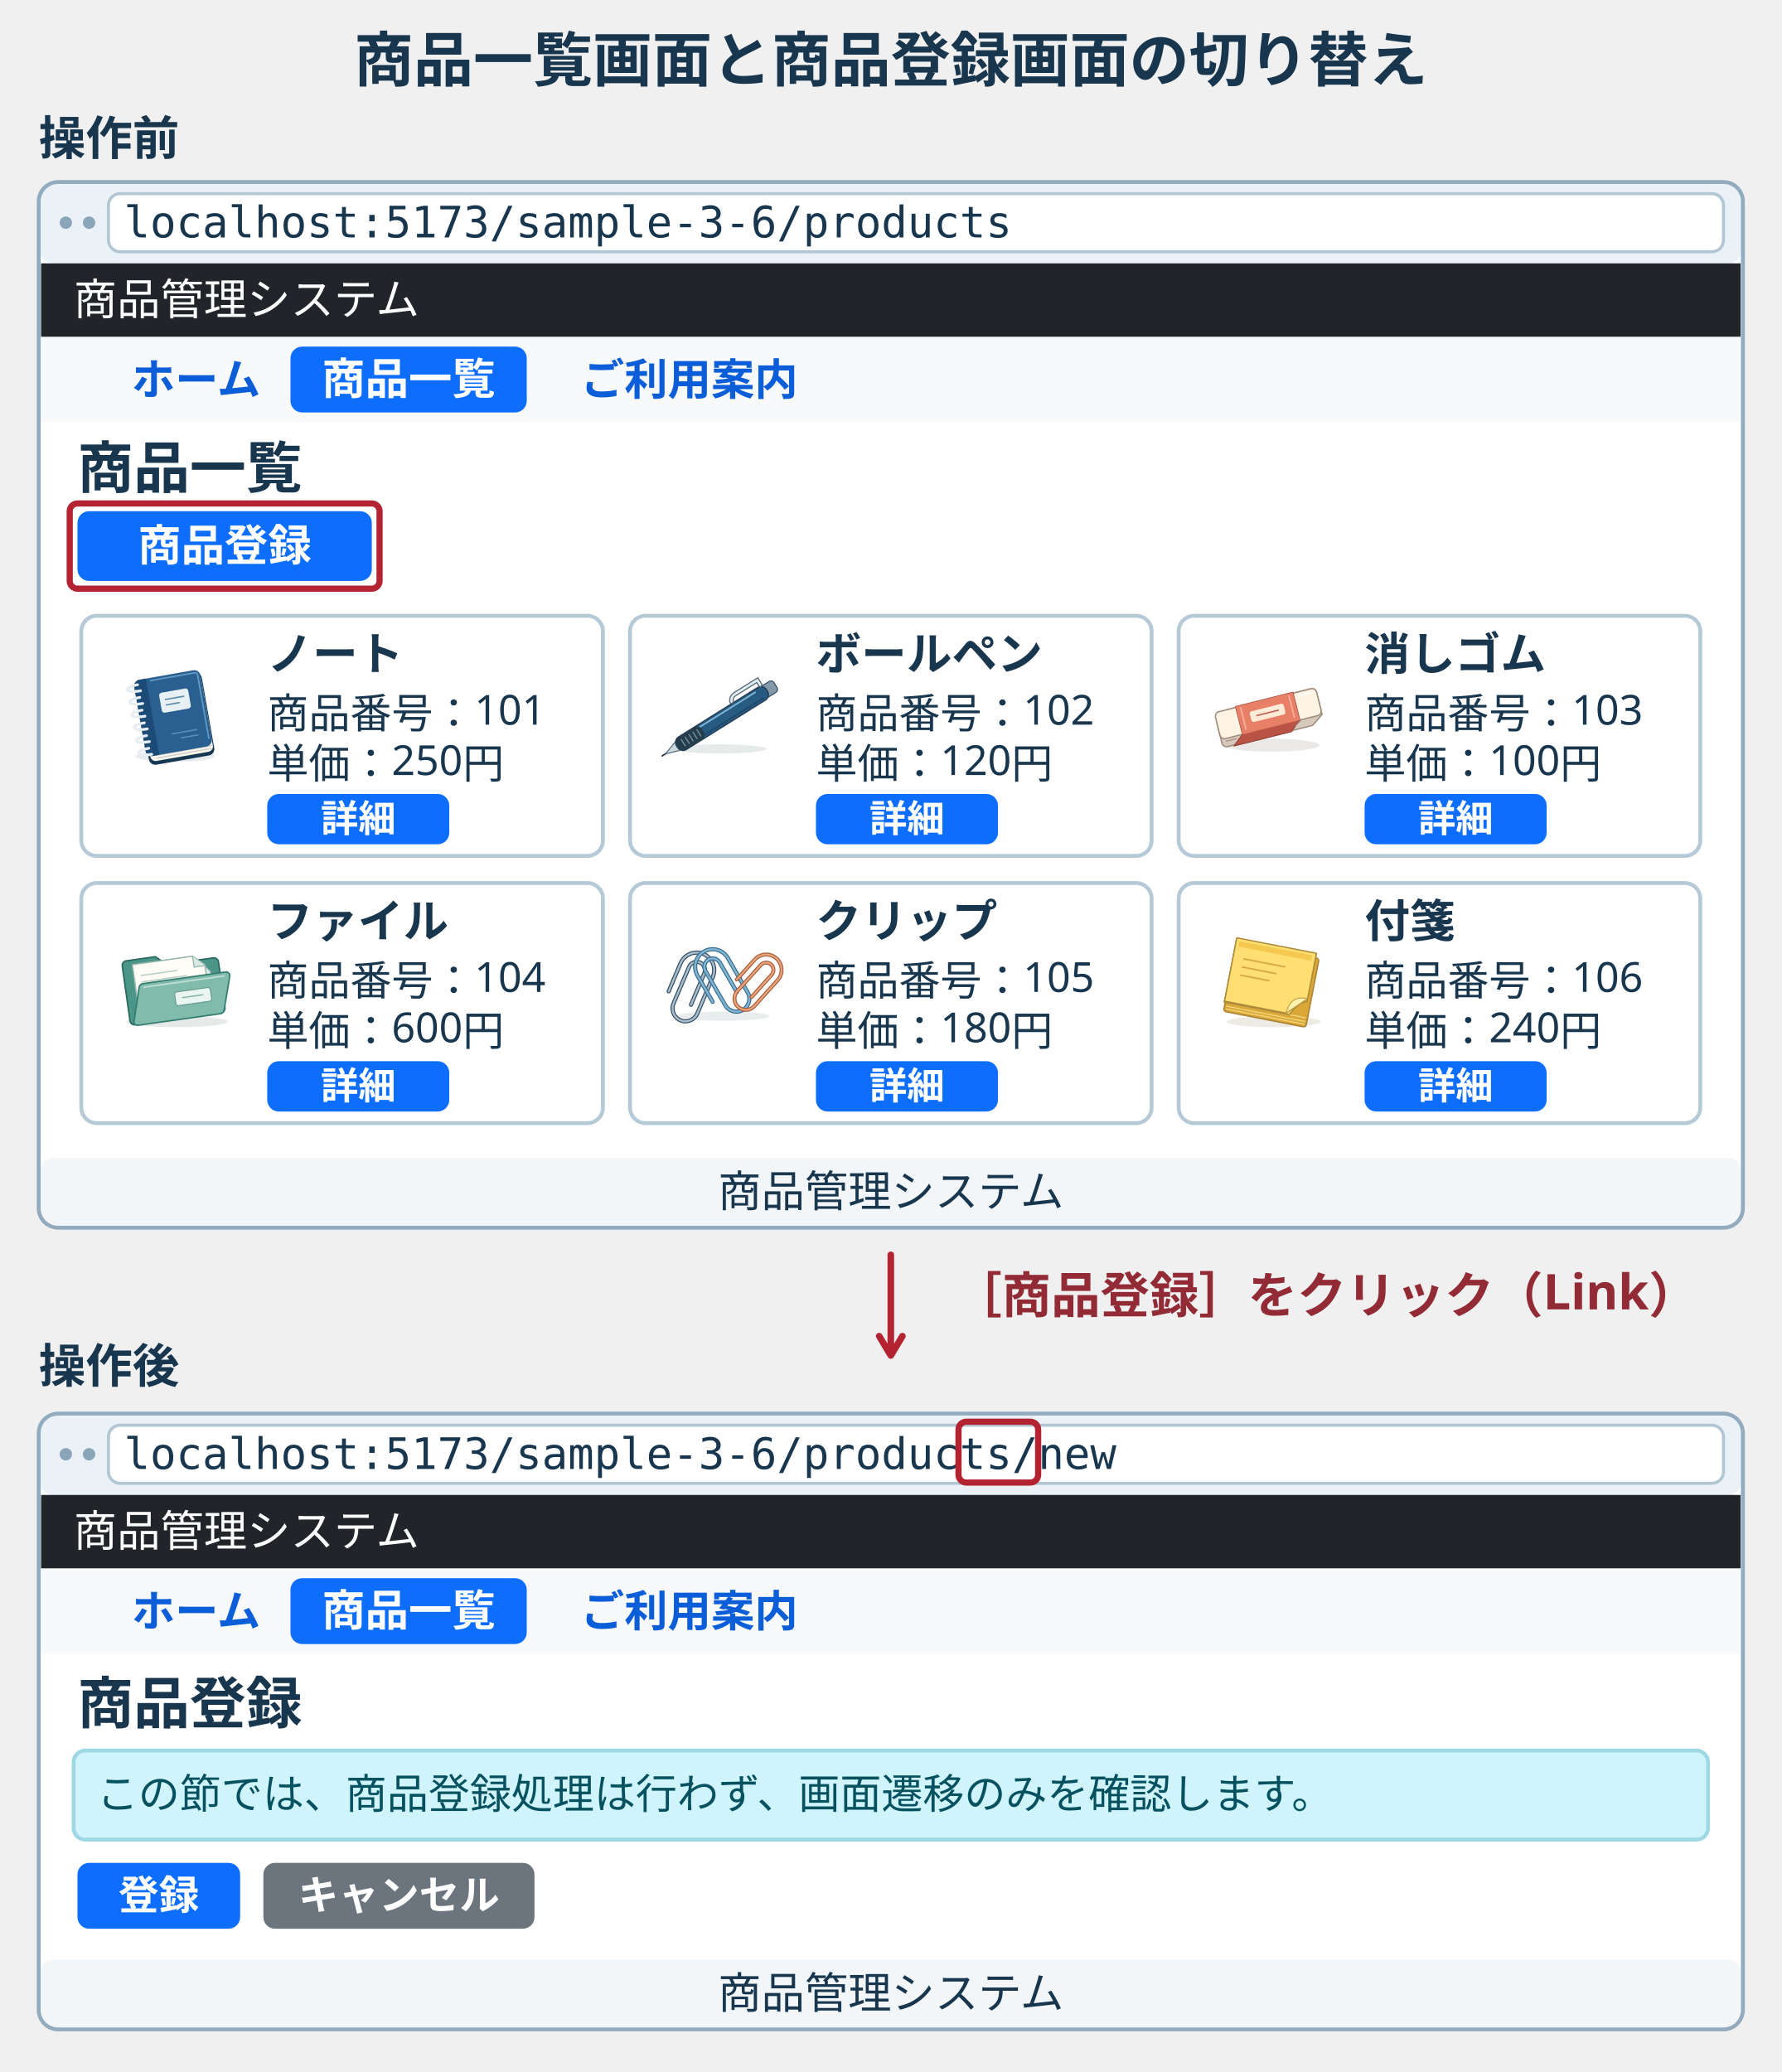
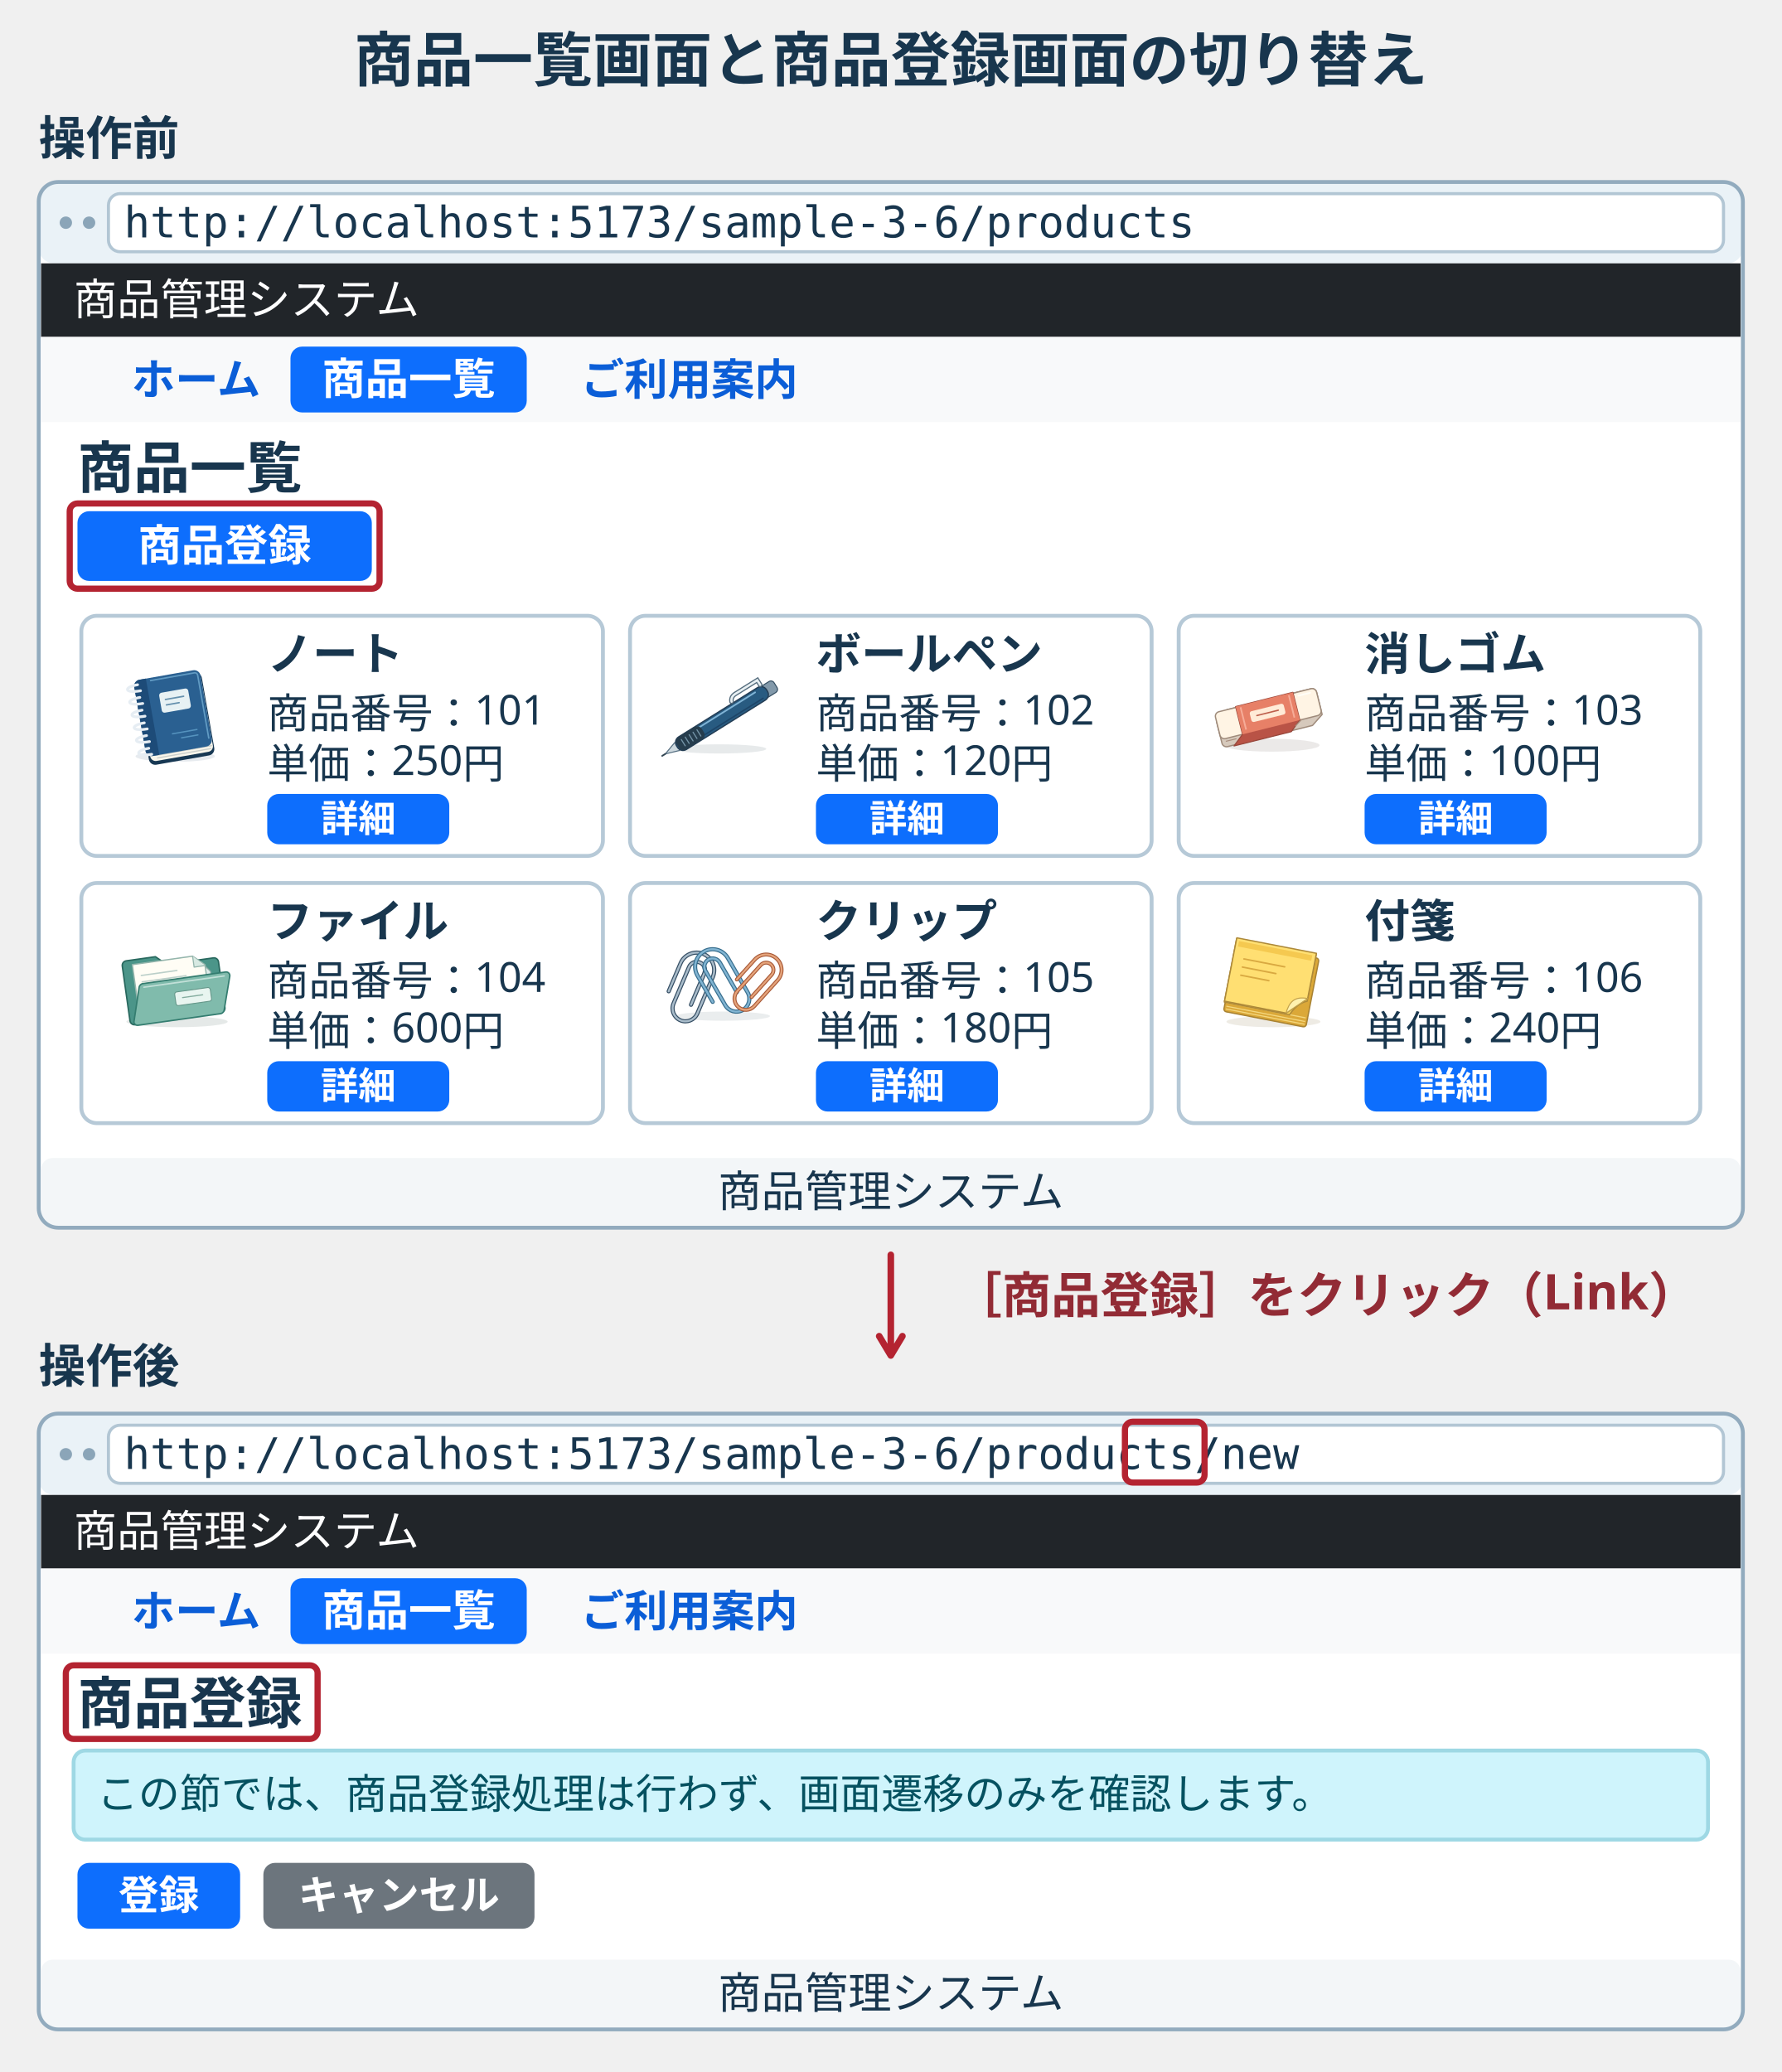
<svg xmlns="http://www.w3.org/2000/svg" width="460" height="535" viewBox="0 0 460 535" font-family="Meiryo, sans-serif" role="img">
  <text x="230" y="21" font-size="15.4" fill="#18364e" text-anchor="middle" font-weight="700">商品一覧画面と商品登録画面の切り替え</text>
  <text x="10" y="40" font-size="12.1" fill="#18364e" text-anchor="start" font-weight="700">操作前</text>
  <rect x="10" y="47" width="440" height="270" rx="4" fill="#fff" />
  <rect x="10" y="47" width="440" height="21" rx="4" fill="#eaf2f7" />
  <circle cx="17" cy="57.5" r="1.6" fill="#8ba5b8" />
  <circle cx="23" cy="57.5" r="1.6" fill="#8ba5b8" />
  <rect x="28" y="50" width="417" height="15" rx="3" fill="#fff" stroke="#b2c6d4" stroke-width="0.8" />
-   <text x="32.00 38.19 44.37 50.56 56.74 62.93 69.11 75.30 81.48 87.67 93.85 100.04 106.22 112.41 118.59 124.78 130.96 137.15 143.33 149.52 155.70 161.89 168.07 174.26 180.44 186.63 192.82 199.00 205.19 211.37 217.56 223.74 229.93 236.11" y="61.3" font-size="11.2" fill="#18364e" font-family="Consolas, MS Gothic, monospace" xml:space="preserve">localhost:5173/sample-3-6/products</text>
+   <text x="32.00 38.19 44.37 50.56 56.75 62.93 69.12 75.31 81.50 87.68 93.87 100.06 106.24 112.43 118.62 124.80 130.99 137.18 143.36 149.55 155.74 161.92 168.11 174.30 180.49 186.67 192.86 199.05 205.23 211.42 217.61 223.79 229.98 236.17 242.35 248.54 254.73 260.91 267.10 273.29 279.48" y="61.3" font-size="11.2" fill="#18364e" font-family="Consolas, MS Gothic, monospace" xml:space="preserve">http://localhost:5173/sample-3-6/products</text>
  <rect x="10.6" y="68" width="438.8" height="19" rx="0" fill="#212529" />
  <text x="19" y="81.3" font-size="11.2" fill="#fff" text-anchor="start">商品管理システム</text>
  <rect x="10.6" y="87" width="438.8" height="22" rx="0" fill="#f8f9fa" />
  <text x="34" y="102" font-size="11.2" fill="#0b5ed7" text-anchor="start" font-weight="700">ホーム</text>
  <rect x="75" y="89.5" width="61" height="17" rx="3" fill="#0d6efd" />
  <text x="105.5" y="101.808" font-size="11.2" fill="#fff" text-anchor="middle" font-weight="700">商品一覧</text>
  <text x="150" y="102" font-size="11.2" fill="#0b5ed7" text-anchor="start" font-weight="700">ご利用案内</text>
  <rect x="10.6" y="299" width="438.8" height="17.5" rx="3" fill="#f3f6f8" />
  <text x="230.0" y="311.6" font-size="11.2" fill="#18364e" text-anchor="middle">商品管理システム</text>
  <rect x="10" y="47" width="440" height="270" rx="5" fill="none" stroke="#92abbe" stroke-width="1" />
  <text x="20" y="126" font-size="14.5" fill="#18364e" text-anchor="start" font-weight="700">商品一覧</text>
  <rect x="20" y="132" width="76" height="18" rx="3" fill="#0d6efd" />
  <text x="58.0" y="144.808" font-size="11.2" fill="#fff" text-anchor="middle" font-weight="700">商品登録</text>
  <rect x="18" y="130" width="80" height="22" rx="2" fill="none" stroke="#b42331" stroke-width="1.6" />
  <rect x="21.0" y="159" width="134.67" height="62" rx="4" fill="#fff" stroke="#b6c9d7" stroke-width="1" />
  <g transform="translate(25.0 171) scale(0.238)">
    <ellipse cx="85" cy="102" rx="43" ry="6" fill="#24456b" opacity=".11" />
    <g transform="rotate(-10 84 60)">
      <rect x="49" y="16" width="72" height="91" rx="7" fill="#173853" />
      <rect x="51" y="18" width="69" height="85" rx="6" fill="#f9f6eb" />
      <path d="M58 97h61m-61 3h60" fill="none" stroke="#cbcfcb" stroke-width="1.3" />
      <rect x="47" y="13" width="73" height="84" rx="7" fill="#2a6091" />
      <path d="M54 13h7v84h-7a7 7 0 0 1-7-7V20a7 7 0 0 1 7-7Z" fill="#1d4b78" />
      <path d="M65 16h49a3 3 0 0 1 3 3v70" fill="none" stroke="#619bc3" stroke-width="1.6" />
      <rect x="72" y="31" width="32" height="22" rx="3" fill="#e7f1f4" />
      <path d="M78 39h20m-20 6h14" stroke="#6590ad" stroke-width="1.6" stroke-linecap="round" />
      <path d="M79 77h27m-18 6h18" stroke="#5593be" stroke-width="1.4" stroke-linecap="round" />
      <g fill="none" stroke="#e6edf3" stroke-width="3" stroke-linecap="round">
        <path d="M53 25c-18 0-18-7-2-7m2 21c-18 0-18-7-2-7m2 21c-18 0-18-7-2-7m2 21c-18 0-18-7-2-7m2 21c-18 0-18-7-2-7m2 21c-18 0-18-7-2-7" />
      </g>
    </g>
  </g>
  <text x="69.0" y="173" font-size="11.7" fill="#18364e" text-anchor="start" font-weight="700">ノート</text>
  <text x="69.0" y="188" font-size="10.7" fill="#18364e" text-anchor="start">商品番号：101</text>
  <text x="69.0" y="201" font-size="10.7" fill="#18364e" text-anchor="start">単価：250円</text>
  <rect x="69.0" y="205" width="47" height="13" rx="3" fill="#0d6efd" />
  <text x="92.5" y="214.798" font-size="9.7" fill="#fff" text-anchor="middle" font-weight="700">詳細</text>
  <rect x="162.67" y="159" width="134.67" height="62" rx="4" fill="#fff" stroke="#b6c9d7" stroke-width="1" />
  <g transform="translate(166.67 171) scale(0.238)">
    <ellipse cx="80" cy="94" rx="51" ry="5" fill="#22424d" opacity=".11" />
    <g transform="rotate(-32 84 58)">
      <path d="M24 55 9 60l15 5 8-5Z" fill="#cdd8de" stroke="#536c7f" stroke-width="1.1" />
      <path d="M9 60H5" stroke="#334653" stroke-width="1.8" stroke-linecap="round" />
      <rect x="133" y="53" width="17" height="14" rx="4" fill="#8299aa" stroke="#344e61" stroke-width="1.1" />
      <rect x="24" y="52" width="115" height="16" rx="7" fill="#285b81" stroke="#233d55" stroke-width="1.4" />
      <path d="M30 55h97" stroke="#80b4d6" stroke-width="1.8" stroke-linecap="round" />
      <path d="M33 65h98" stroke="#1d4568" stroke-width="1.6" stroke-linecap="round" />
      <rect x="25" y="52" width="32" height="16" rx="6" fill="#263d4d" />
      <path d="M32 56v8m5-8v8m5-8v8m5-8v8m5-8v8" stroke="#7595a8" stroke-width="1.2" stroke-linecap="round" />
      <path d="M136 51v-6h-28q-6 0-8 5" fill="none" stroke="#556c7d" stroke-width="5" stroke-linecap="round" />
      <path d="M136 51v-6h-28q-6 0-8 5" fill="none" stroke="#e8f0f3" stroke-width="2.5" stroke-linecap="round" />
    </g>
  </g>
  <text x="210.67" y="173" font-size="11.7" fill="#18364e" text-anchor="start" font-weight="700">ボールペン</text>
  <text x="210.67" y="188" font-size="10.7" fill="#18364e" text-anchor="start">商品番号：102</text>
  <text x="210.67" y="201" font-size="10.7" fill="#18364e" text-anchor="start">単価：120円</text>
  <rect x="210.67" y="205" width="47" height="13" rx="3" fill="#0d6efd" />
  <text x="234.17" y="214.798" font-size="9.7" fill="#fff" text-anchor="middle" font-weight="700">詳細</text>
  <rect x="304.33" y="159" width="134.67" height="62" rx="4" fill="#fff" stroke="#b6c9d7" stroke-width="1" />
  <g transform="translate(308.33 171) scale(0.238)">
    <ellipse cx="84" cy="90" rx="52" ry="7" fill="#4b3931" opacity=".11" />
    <g transform="rotate(-14 84 60)">
      <path d="M39 40h94a5 5 0 0 1 5 5v25l-13 9H30a5 5 0 0 1-5-5V50Z" fill="#d6c9bc" stroke="#9f8b7b" stroke-width="1.4" stroke-linejoin="round" />
      <rect x="25" y="40" width="113" height="30" rx="5" fill="#fff4e4" stroke="#9f8b7b" stroke-width="1.4" />
      <path d="M49 39h64v31l-12 10H37l12-10Z" fill="#b95346" stroke="#98473b" stroke-width="1.2" stroke-linejoin="round" />
      <path d="M49 39h64v31H49Z" fill="#e78067" />
      <path d="M54 41v25m54-25v25" stroke="#f6ac98" stroke-width="1.8" />
      <rect x="62" y="48" width="38" height="12" rx="2.5" fill="#ffebd7" />
      <path d="M69 54h24" stroke="#bd5f4c" stroke-width="1.5" stroke-linecap="round" />
      <path d="M118 44h13" stroke="#fffdf7" stroke-width="1.9" stroke-linecap="round" />
      <path d="M30 73h11m66 2 8-5" stroke="#a88f7e" stroke-width="1.1" stroke-linecap="round" />
    </g>
  </g>
  <text x="352.33" y="173" font-size="11.7" fill="#18364e" text-anchor="start" font-weight="700">消しゴム</text>
  <text x="352.33" y="188" font-size="10.7" fill="#18364e" text-anchor="start">商品番号：103</text>
  <text x="352.33" y="201" font-size="10.7" fill="#18364e" text-anchor="start">単価：100円</text>
  <rect x="352.33" y="205" width="47" height="13" rx="3" fill="#0d6efd" />
  <text x="375.83" y="214.798" font-size="9.7" fill="#fff" text-anchor="middle" font-weight="700">詳細</text>
  <rect x="21.0" y="228" width="134.67" height="62" rx="4" fill="#fff" stroke="#b6c9d7" stroke-width="1" />
  <g transform="translate(25.0 240) scale(0.238)">
    <ellipse cx="87" cy="100" rx="55" ry="6" fill="#24473c" opacity=".12" />
    <g transform="rotate(-8 84 60)" stroke-linejoin="round">
      <path d="M31 32a5 5 0 0 1 5-5h32l11 10h51a5 5 0 0 1 5 5v50a5 5 0 0 1-5 5H36a5 5 0 0 1-5-5Z" fill="#4b9589" stroke="#28685e" stroke-width="1.6" />
      <path d="M48 41h69l8 10v36H48Z" fill="#dfece9" stroke="#89a9a3" stroke-width="1.2" />
      <path d="M42 32h66l12 11v40H42Z" fill="#fffdf5" stroke="#94b5ac" stroke-width="1.4" />
      <path d="M108 32v12h12" fill="#d7e9e2" stroke="#94b5ac" stroke-width="1.2" />
      <path d="M50 45h39m-39 7h48m-48 7h35" stroke="#bbcfc9" stroke-width="1.5" stroke-linecap="round" />
      <path d="M35 94 46 57a5 5 0 0 1 4-3h91a4 4 0 0 1 4 5l-11 35a5 5 0 0 1-4 4H39a4 4 0 0 1-4-4Z" fill="#80bbac" stroke="#347d70" stroke-width="1.6" />
      <path d="M51 58h88" stroke="#c2e0d8" stroke-width="1.6" stroke-linecap="round" />
      <rect x="83" y="68" width="39" height="15" rx="2.5" fill="#e8f5f0" stroke="#649789" stroke-width="1" />
      <path d="M91 75h22" stroke="#83ac9e" stroke-width="1.25" stroke-linecap="round" />
    </g>
  </g>
  <text x="69.0" y="242" font-size="11.7" fill="#18364e" text-anchor="start" font-weight="700">ファイル</text>
  <text x="69.0" y="257" font-size="10.7" fill="#18364e" text-anchor="start">商品番号：104</text>
  <text x="69.0" y="270" font-size="10.7" fill="#18364e" text-anchor="start">単価：600円</text>
  <rect x="69.0" y="274" width="47" height="13" rx="3" fill="#0d6efd" />
  <text x="92.5" y="283.798" font-size="9.7" fill="#fff" text-anchor="middle" font-weight="700">詳細</text>
  <rect x="162.67" y="228" width="134.67" height="62" rx="4" fill="#fff" stroke="#b6c9d7" stroke-width="1" />
  <g transform="translate(166.67 240) scale(0.238)">
    <ellipse cx="84" cy="94" rx="51" ry="5" fill="#294653" opacity=".10" />
    <g fill="none" stroke-linecap="round" stroke-linejoin="round">
      <g transform="translate(6 7) rotate(23 48 56)">
        <path d="M51 75V38a9 9 0 0 0-18 0v43a14 14 0 0 0 28 0V38a19 19 0 0 0-38 0v33" stroke="#344d63" stroke-width="4.5" />
        <path d="M51 75V38a9 9 0 0 0-18 0v43a14 14 0 0 0 28 0V38a19 19 0 0 0-38 0v33" stroke="#a9bcca" stroke-width="2.3" />
      </g>
      <g transform="translate(39 -3) rotate(-30 48 56)">
        <path d="M51 75V38a9 9 0 0 0-18 0v43a14 14 0 0 0 28 0V38a19 19 0 0 0-38 0v33" stroke="#366d8d" stroke-width="4.5" />
        <path d="M51 75V38a9 9 0 0 0-18 0v43a14 14 0 0 0 28 0V38a19 19 0 0 0-38 0v33" stroke="#81b4d2" stroke-width="2.3" />
      </g>
      <g transform="translate(76 12) rotate(42 48 56) scale(.88)">
        <path d="M51 75V38a9 9 0 0 0-18 0v43a14 14 0 0 0 28 0V38a19 19 0 0 0-38 0v33" stroke="#a85937" stroke-width="4.8" />
        <path d="M51 75V38a9 9 0 0 0-18 0v43a14 14 0 0 0 28 0V38a19 19 0 0 0-38 0v33" stroke="#e5a47b" stroke-width="2.4" />
      </g>
    </g>
  </g>
  <text x="210.67" y="242" font-size="11.7" fill="#18364e" text-anchor="start" font-weight="700">クリップ</text>
  <text x="210.67" y="257" font-size="10.7" fill="#18364e" text-anchor="start">商品番号：105</text>
  <text x="210.67" y="270" font-size="10.7" fill="#18364e" text-anchor="start">単価：180円</text>
  <rect x="210.67" y="274" width="47" height="13" rx="3" fill="#0d6efd" />
  <text x="234.17" y="283.798" font-size="9.7" fill="#fff" text-anchor="middle" font-weight="700">詳細</text>
  <rect x="304.33" y="228" width="134.67" height="62" rx="4" fill="#fff" stroke="#b6c9d7" stroke-width="1" />
  <g transform="translate(308.33 240) scale(0.238)">
    <ellipse cx="86" cy="100" rx="51" ry="6" fill="#6b551d" opacity=".12" />
    <g transform="rotate(11 83 61)" stroke-linejoin="round">
      <rect x="38" y="22" width="91" height="76" rx="3" fill="#dba838" stroke="#a88232" stroke-width="1.4" />
      <path d="M40 88h87m-87 4h87m-87 3h87" stroke="#f4d77e" stroke-width="1.2" />
      <path d="M37 18h88v52q-10 4-16 18H37Z" fill="#f7d35c" stroke="#ad8939" stroke-width="1.4" />
      <path d="M37 17h88v50l-20 20H37Z" fill="#ffdf72" stroke="#ad8939" stroke-width="1.4" />
      <path d="M105 87c1-12 5-20 20-20l-20 20Z" fill="#fff1ae" stroke="#c2a14b" stroke-width="1.1" />
      <path d="M40 20h81v6H40Z" fill="#f5c950" />
      <path d="M49 38h45m-45 9h37m-37 9h31" stroke="#d9a941" stroke-width="1.7" stroke-linecap="round" />
    </g>
  </g>
  <text x="352.33" y="242" font-size="11.7" fill="#18364e" text-anchor="start" font-weight="700">付箋</text>
  <text x="352.33" y="257" font-size="10.7" fill="#18364e" text-anchor="start">商品番号：106</text>
  <text x="352.33" y="270" font-size="10.7" fill="#18364e" text-anchor="start">単価：240円</text>
  <rect x="352.33" y="274" width="47" height="13" rx="3" fill="#0d6efd" />
  <text x="375.83" y="283.798" font-size="9.7" fill="#fff" text-anchor="middle" font-weight="700">詳細</text>
  <path d="M230 324L230 350M233.00 345.00L230 350L227.00 345.00" fill="none" stroke="#b42331" stroke-width="1.7" stroke-linecap="round" stroke-linejoin="round" />
  <text x="246" y="339" font-size="12.7" fill="#922b35" text-anchor="start" font-weight="700">［商品登録］をクリック（Link）</text>
  <text x="10" y="357" font-size="12.1" fill="#18364e" text-anchor="start" font-weight="700">操作後</text>
  <rect x="10" y="365" width="440" height="159" rx="4" fill="#fff" />
  <rect x="10" y="365" width="440" height="21" rx="4" fill="#eaf2f7" />
  <circle cx="17" cy="375.5" r="1.6" fill="#8ba5b8" />
  <circle cx="23" cy="375.5" r="1.6" fill="#8ba5b8" />
  <rect x="28" y="368" width="417" height="15" rx="3" fill="#fff" stroke="#b2c6d4" stroke-width="0.8" />
-   <text x="32.00 38.19 44.37 50.56 56.74 62.93 69.11 75.30 81.48 87.67 93.85 100.04 106.22 112.41 118.59 124.78 130.96 137.15 143.33 149.52 155.70 161.89 168.07 174.26 180.44 186.63 192.82 199.00 205.19 211.37 217.56 223.74 229.93 236.11 242.30 248.48 254.67 260.85" y="379.3" font-size="11.2" fill="#18364e" font-family="Consolas, MS Gothic, monospace" xml:space="preserve">localhost:5173/sample-3-6/products/new</text>
-   <rect x="247.48" y="367.1" width="20.56" height="15.7" rx="2" fill="none" stroke="#b42331" stroke-width="1.6" />
+   <text x="32.00 38.19 44.37 50.56 56.75 62.93 69.12 75.31 81.50 87.68 93.87 100.06 106.24 112.43 118.62 124.80 130.99 137.18 143.36 149.55 155.74 161.92 168.11 174.30 180.49 186.67 192.86 199.05 205.23 211.42 217.61 223.79 229.98 236.17 242.35 248.54 254.73 260.91 267.10 273.29 279.48 285.66 291.85 298.04 304.22" y="379.3" font-size="11.2" fill="#18364e" font-family="Consolas, MS Gothic, monospace" xml:space="preserve">http://localhost:5173/sample-3-6/products/new</text>
+   <rect x="290.45" y="367.1" width="20.56" height="15.7" rx="2" fill="none" stroke="#b42331" stroke-width="1.6" />
  <rect x="10.6" y="386" width="438.8" height="19" rx="0" fill="#212529" />
  <text x="19" y="399.3" font-size="11.2" fill="#fff" text-anchor="start">商品管理システム</text>
  <rect x="10.6" y="405" width="438.8" height="22" rx="0" fill="#f8f9fa" />
  <text x="34" y="420" font-size="11.2" fill="#0b5ed7" text-anchor="start" font-weight="700">ホーム</text>
  <rect x="75" y="407.5" width="61" height="17" rx="3" fill="#0d6efd" />
  <text x="105.5" y="419.808" font-size="11.2" fill="#fff" text-anchor="middle" font-weight="700">商品一覧</text>
  <text x="150" y="420" font-size="11.2" fill="#0b5ed7" text-anchor="start" font-weight="700">ご利用案内</text>
  <rect x="10.6" y="506" width="438.8" height="17.5" rx="3" fill="#f3f6f8" />
  <text x="230.0" y="518.6" font-size="11.2" fill="#18364e" text-anchor="middle">商品管理システム</text>
  <rect x="10" y="365" width="440" height="159" rx="5" fill="none" stroke="#92abbe" stroke-width="1" />
  <text x="20" y="445" font-size="14.5" fill="#18364e" text-anchor="start" font-weight="700">商品登録</text>
  <rect x="19" y="452" width="422" height="23" rx="3" fill="#cff4fc" stroke="#9ed8e4" stroke-width="1" />
  <text x="25" y="467" font-size="10.7" fill="#055160" text-anchor="start">この節では、商品登録処理は行わず、画面遷移のみを確認します。</text>
  <rect x="20" y="481" width="42" height="17" rx="3" fill="#0d6efd" />
  <text x="41.0" y="493.036" font-size="10.4" fill="#fff" text-anchor="middle" font-weight="700">登録</text>
  <rect x="68" y="481" width="70" height="17" rx="3" fill="#6c757d" />
  <text x="103.0" y="493.036" font-size="10.4" fill="#fff" text-anchor="middle" font-weight="700">キャンセル</text>
+   <rect x="17" y="430" width="65" height="19" rx="2" fill="none" stroke="#b42331" stroke-width="1.6" />
</svg>
